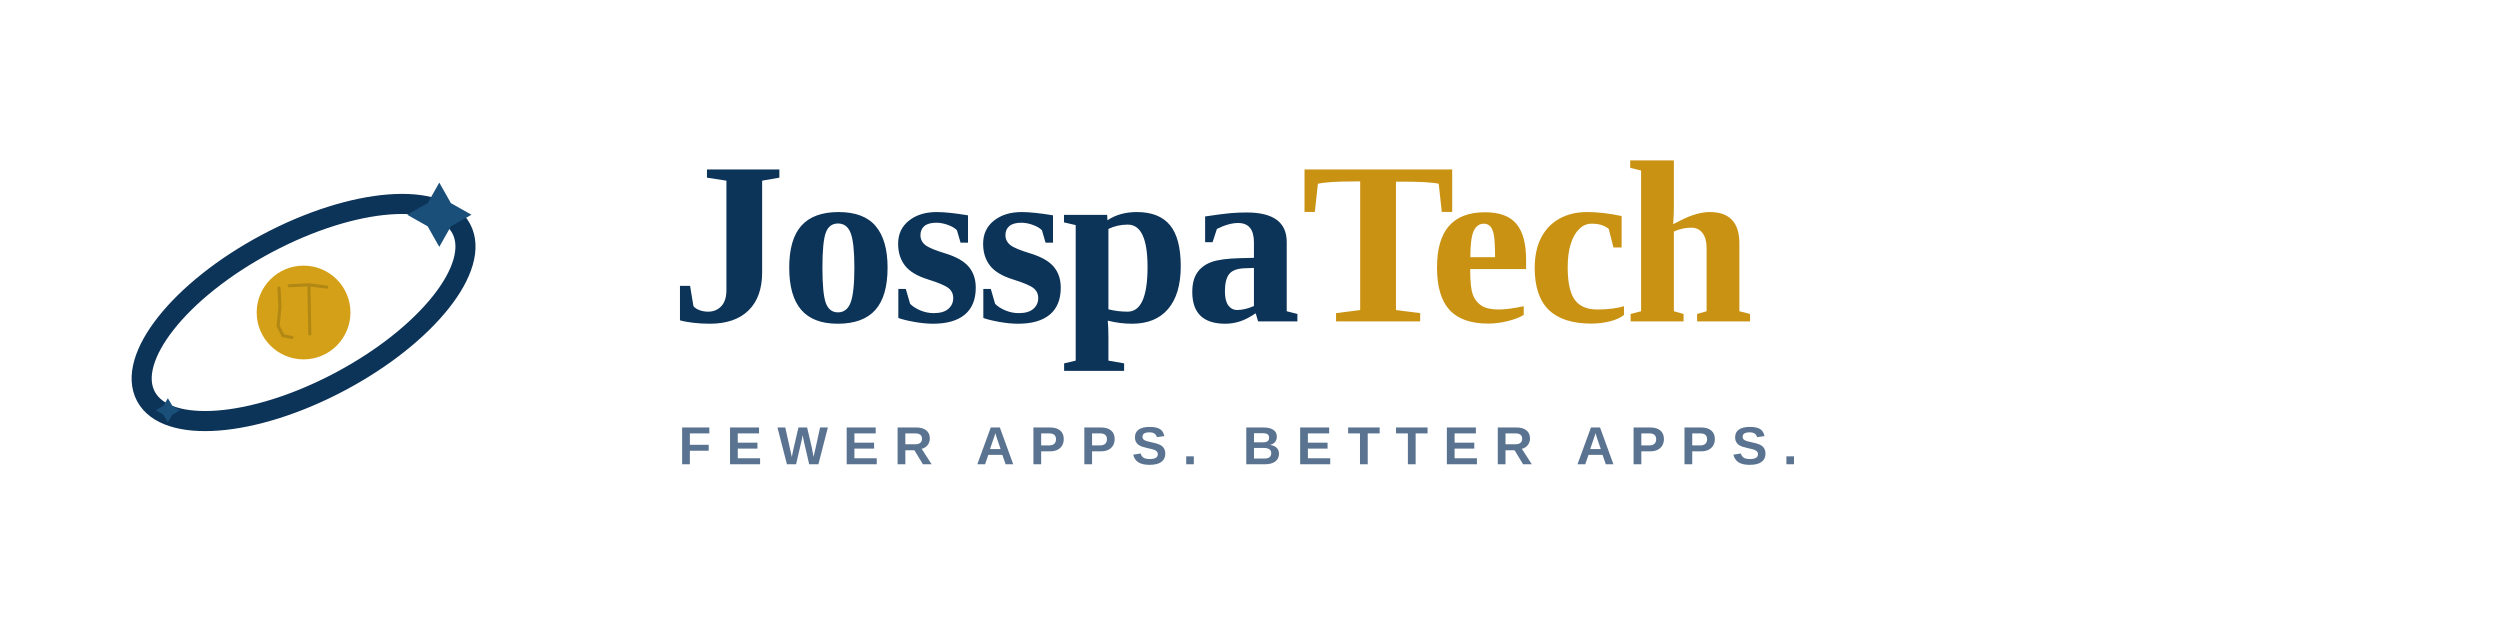
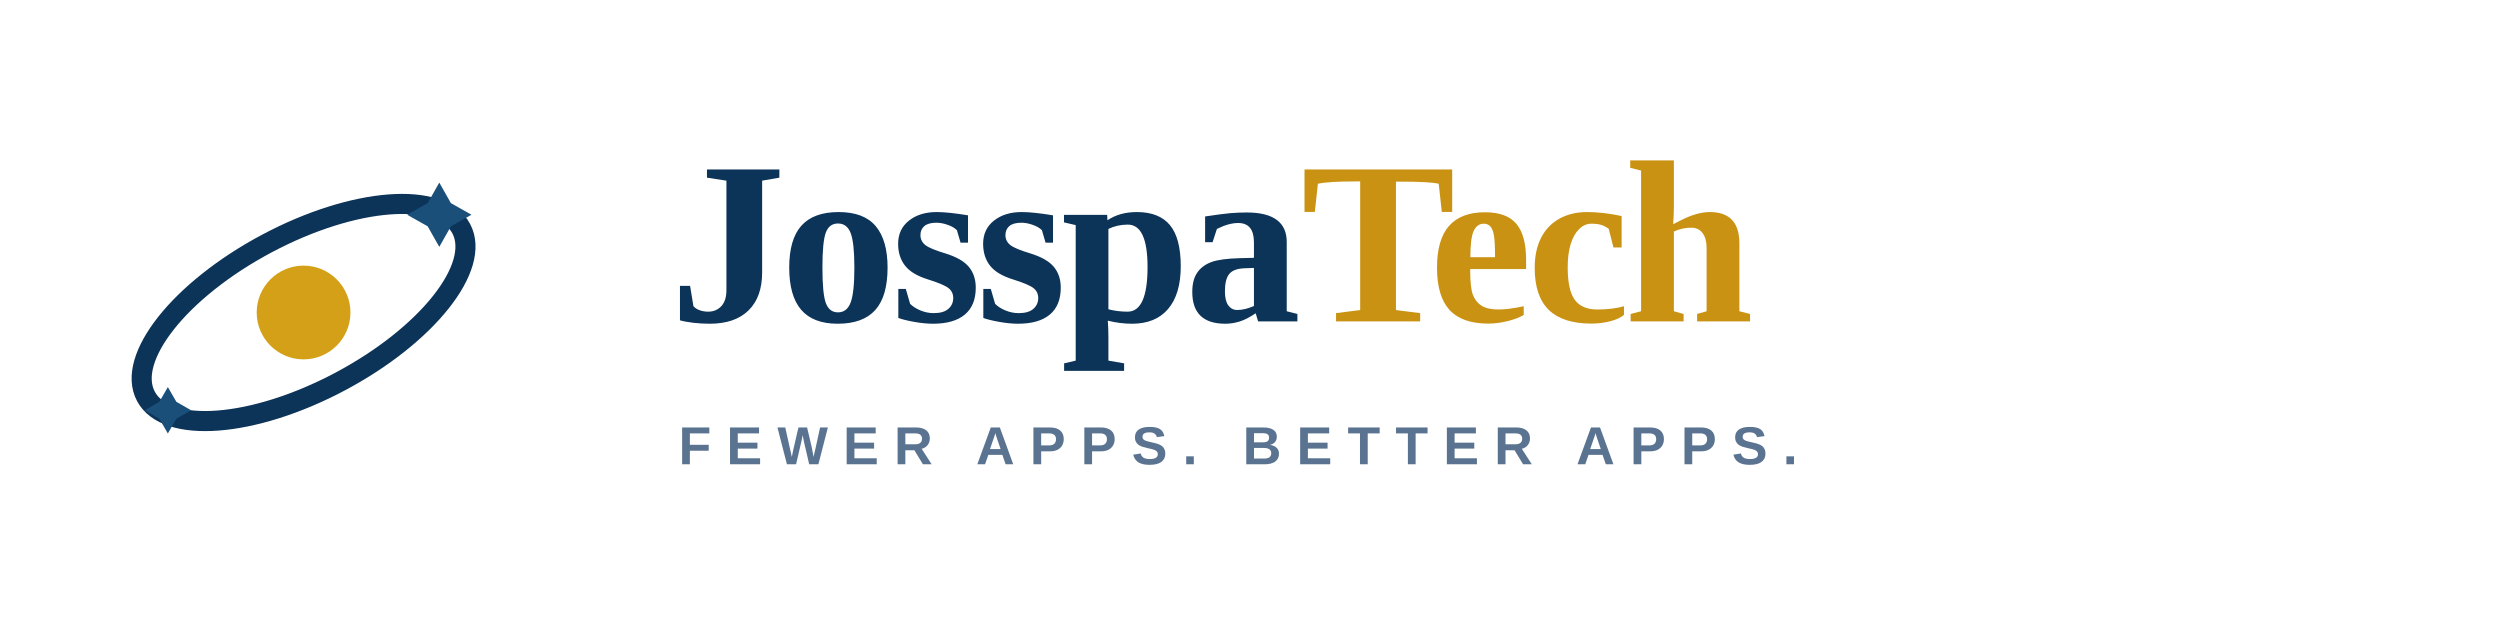
<svg xmlns="http://www.w3.org/2000/svg" viewBox="0 0 560 140" role="img" aria-label="JosspaTech">
  <g transform="translate(12 14)">
    <circle cx="56" cy="56" r="10.5" fill="#D4A017" />
-     <path d="M50.5,50.5 50.7,54.8 50.3,59.0 51.4,61.2 53.4,61.6" stroke="#8A6A10" stroke-width="0.7" fill="none" stroke-linecap="round" opacity="0.45" />
-     <path d="M52.8,50.0 57.2,49.8 61.2,50.3 M57.2,49.8 57.4,60.8" stroke="#8A6A10" stroke-width="0.7" fill="none" stroke-linecap="round" opacity="0.45" />
    <ellipse cx="56" cy="56" rx="40" ry="17.5" fill="none" stroke="#0C3358" stroke-width="4.5" transform="rotate(-28 56 56)" />
    <path d="M86.4,26.9 89.0,31.5 93.6,34.1 89.0,36.7 86.4,41.3 83.8,36.7 79.2,34.1 83.8,31.5 Z" fill="#1A4F7A" />
-     <path d="M25.6,75.2 26.6,76.9 28.3,77.9 26.6,78.9 25.6,80.6 24.6,78.9 22.9,77.9 24.6,76.9 Z" fill="#1A4F7A" />
+     <path d="M25.6,72.7 27.5,76.0 30.8,77.9 27.5,79.8 25.6,83.1 23.7,79.8 20.4,77.9 23.7,76.0 Z" fill="#1A4F7A" />
  </g>
  <text x="150" y="72" font-family="Georgia, 'Times New Roman', serif" font-size="52" font-weight="700" letter-spacing="-1.2" fill="#0C3358">Josspa<tspan fill="#C99212">Tech</tspan>
  </text>
  <text x="152" y="104" font-family="Manrope, Arial, sans-serif" font-size="12" font-weight="700" letter-spacing="3.4" fill="#5A7390">FEWER APPS. BETTER APPS.</text>
</svg>
